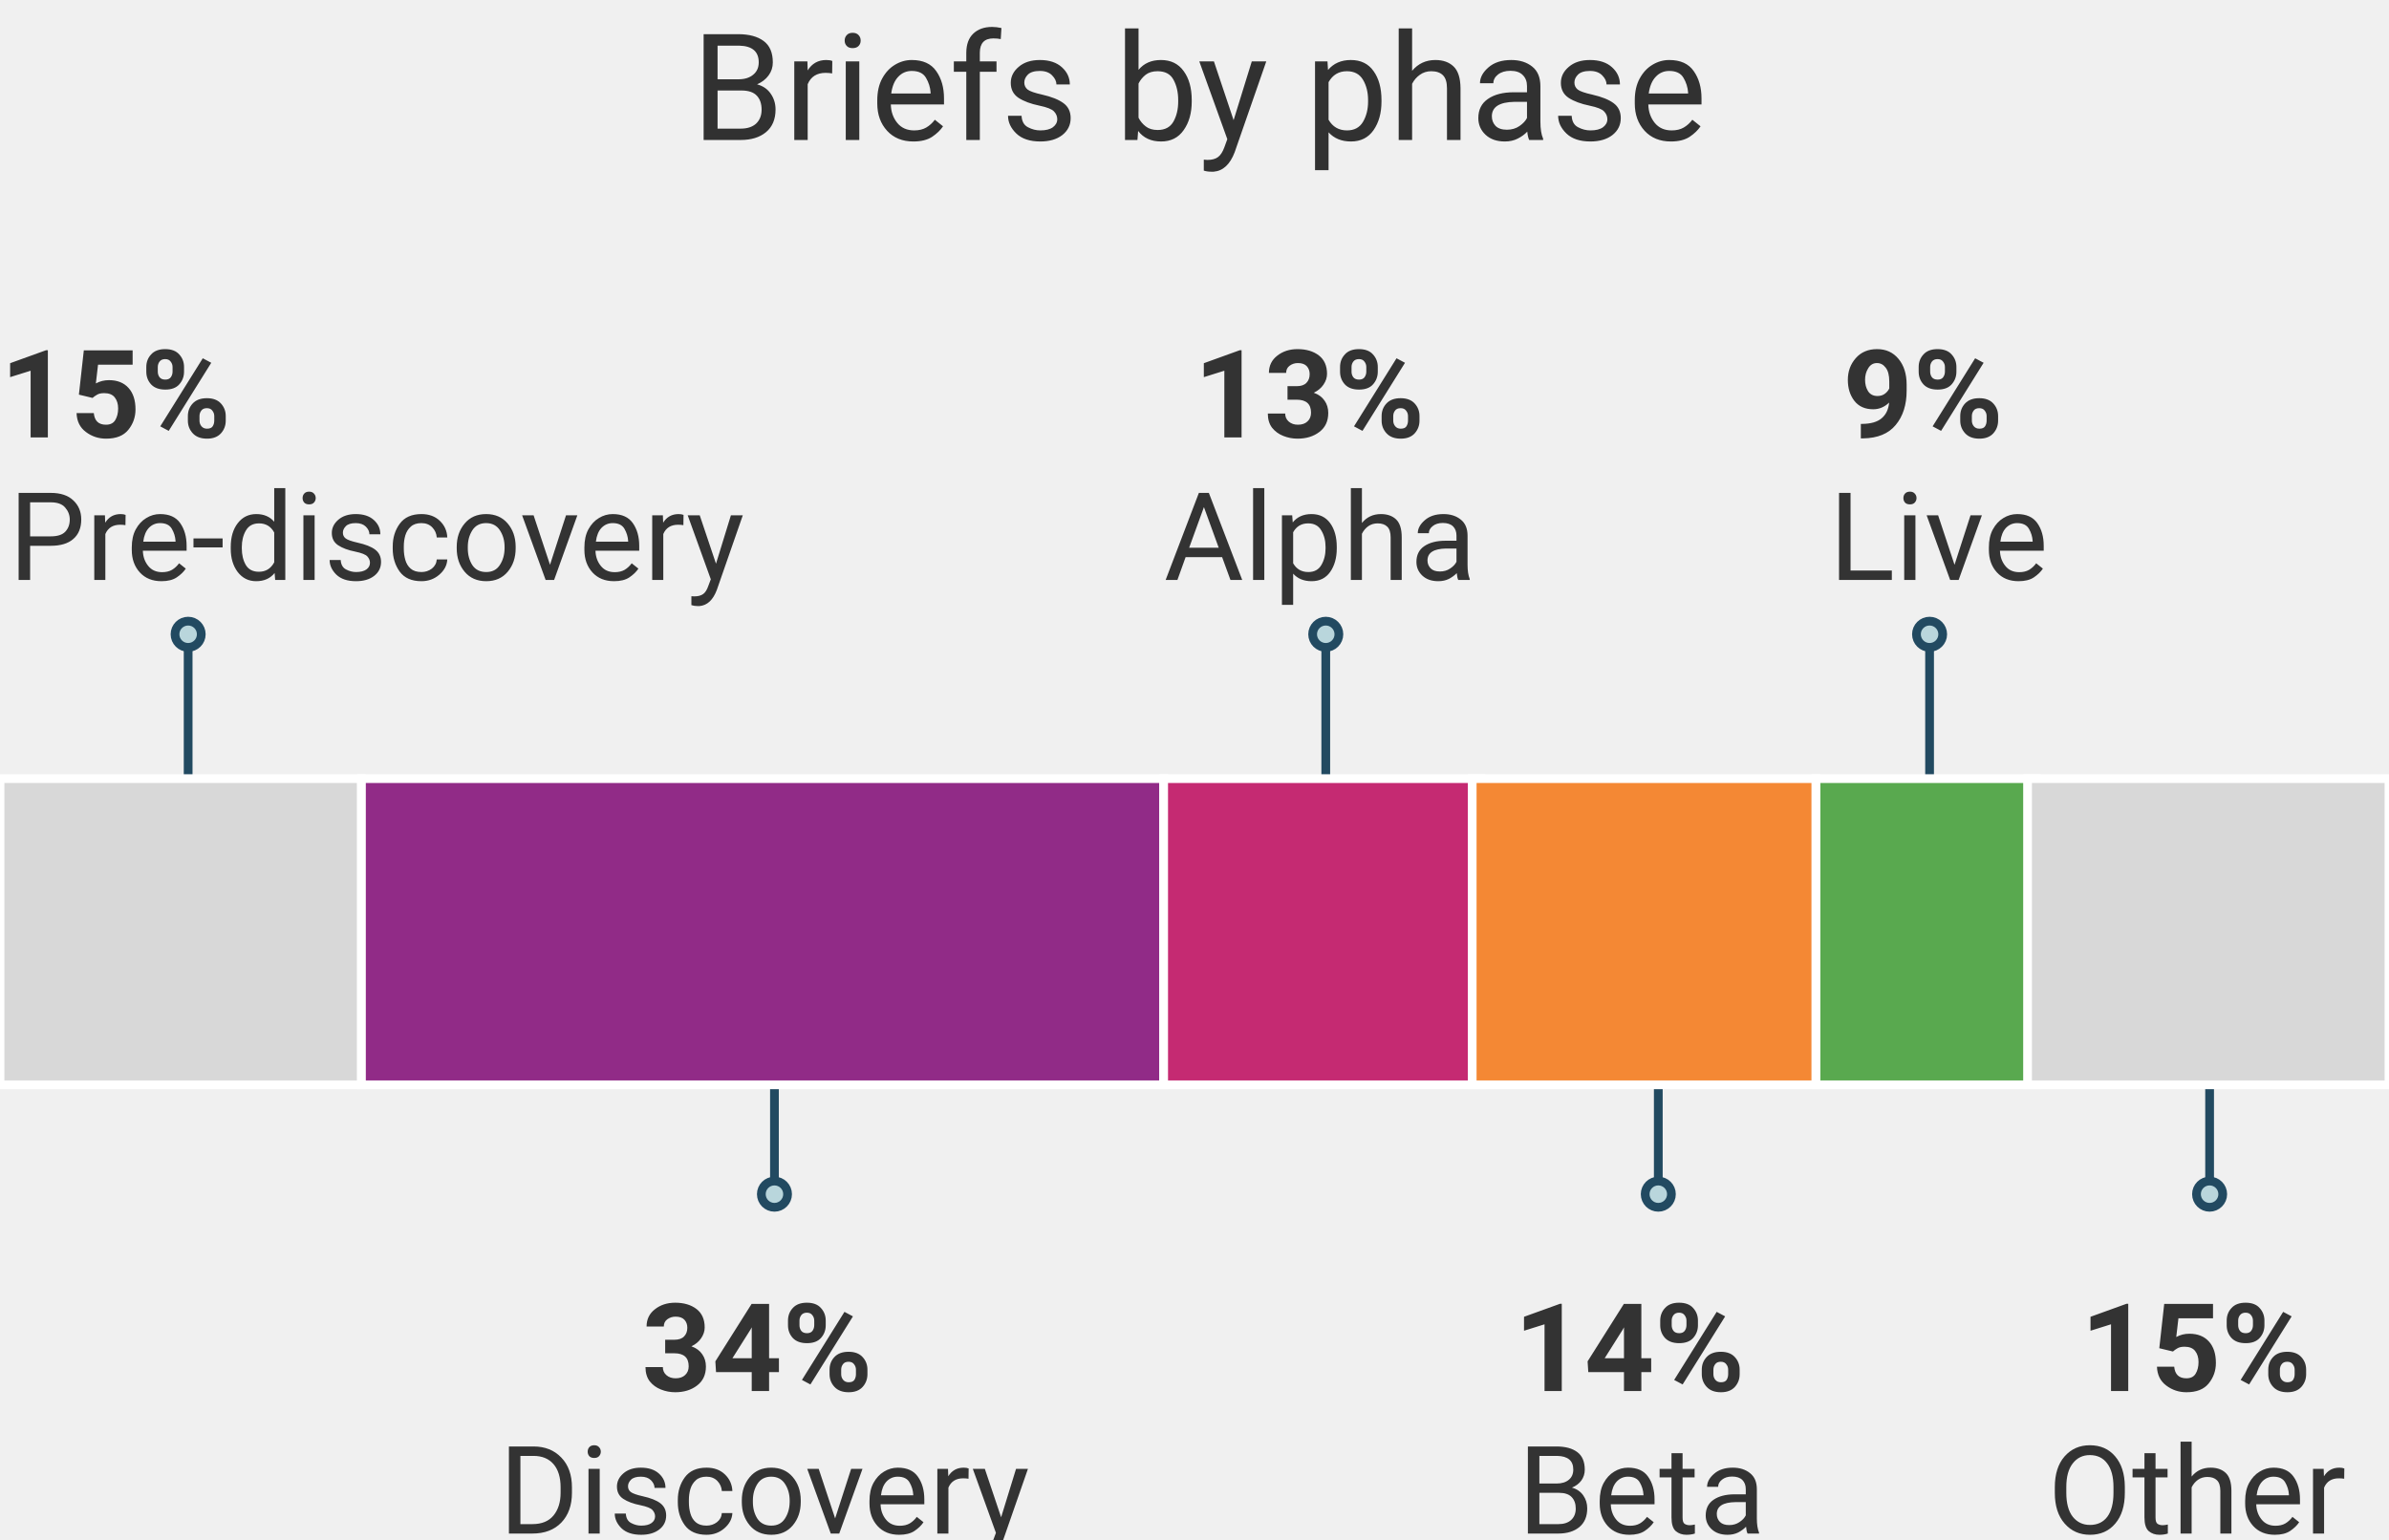
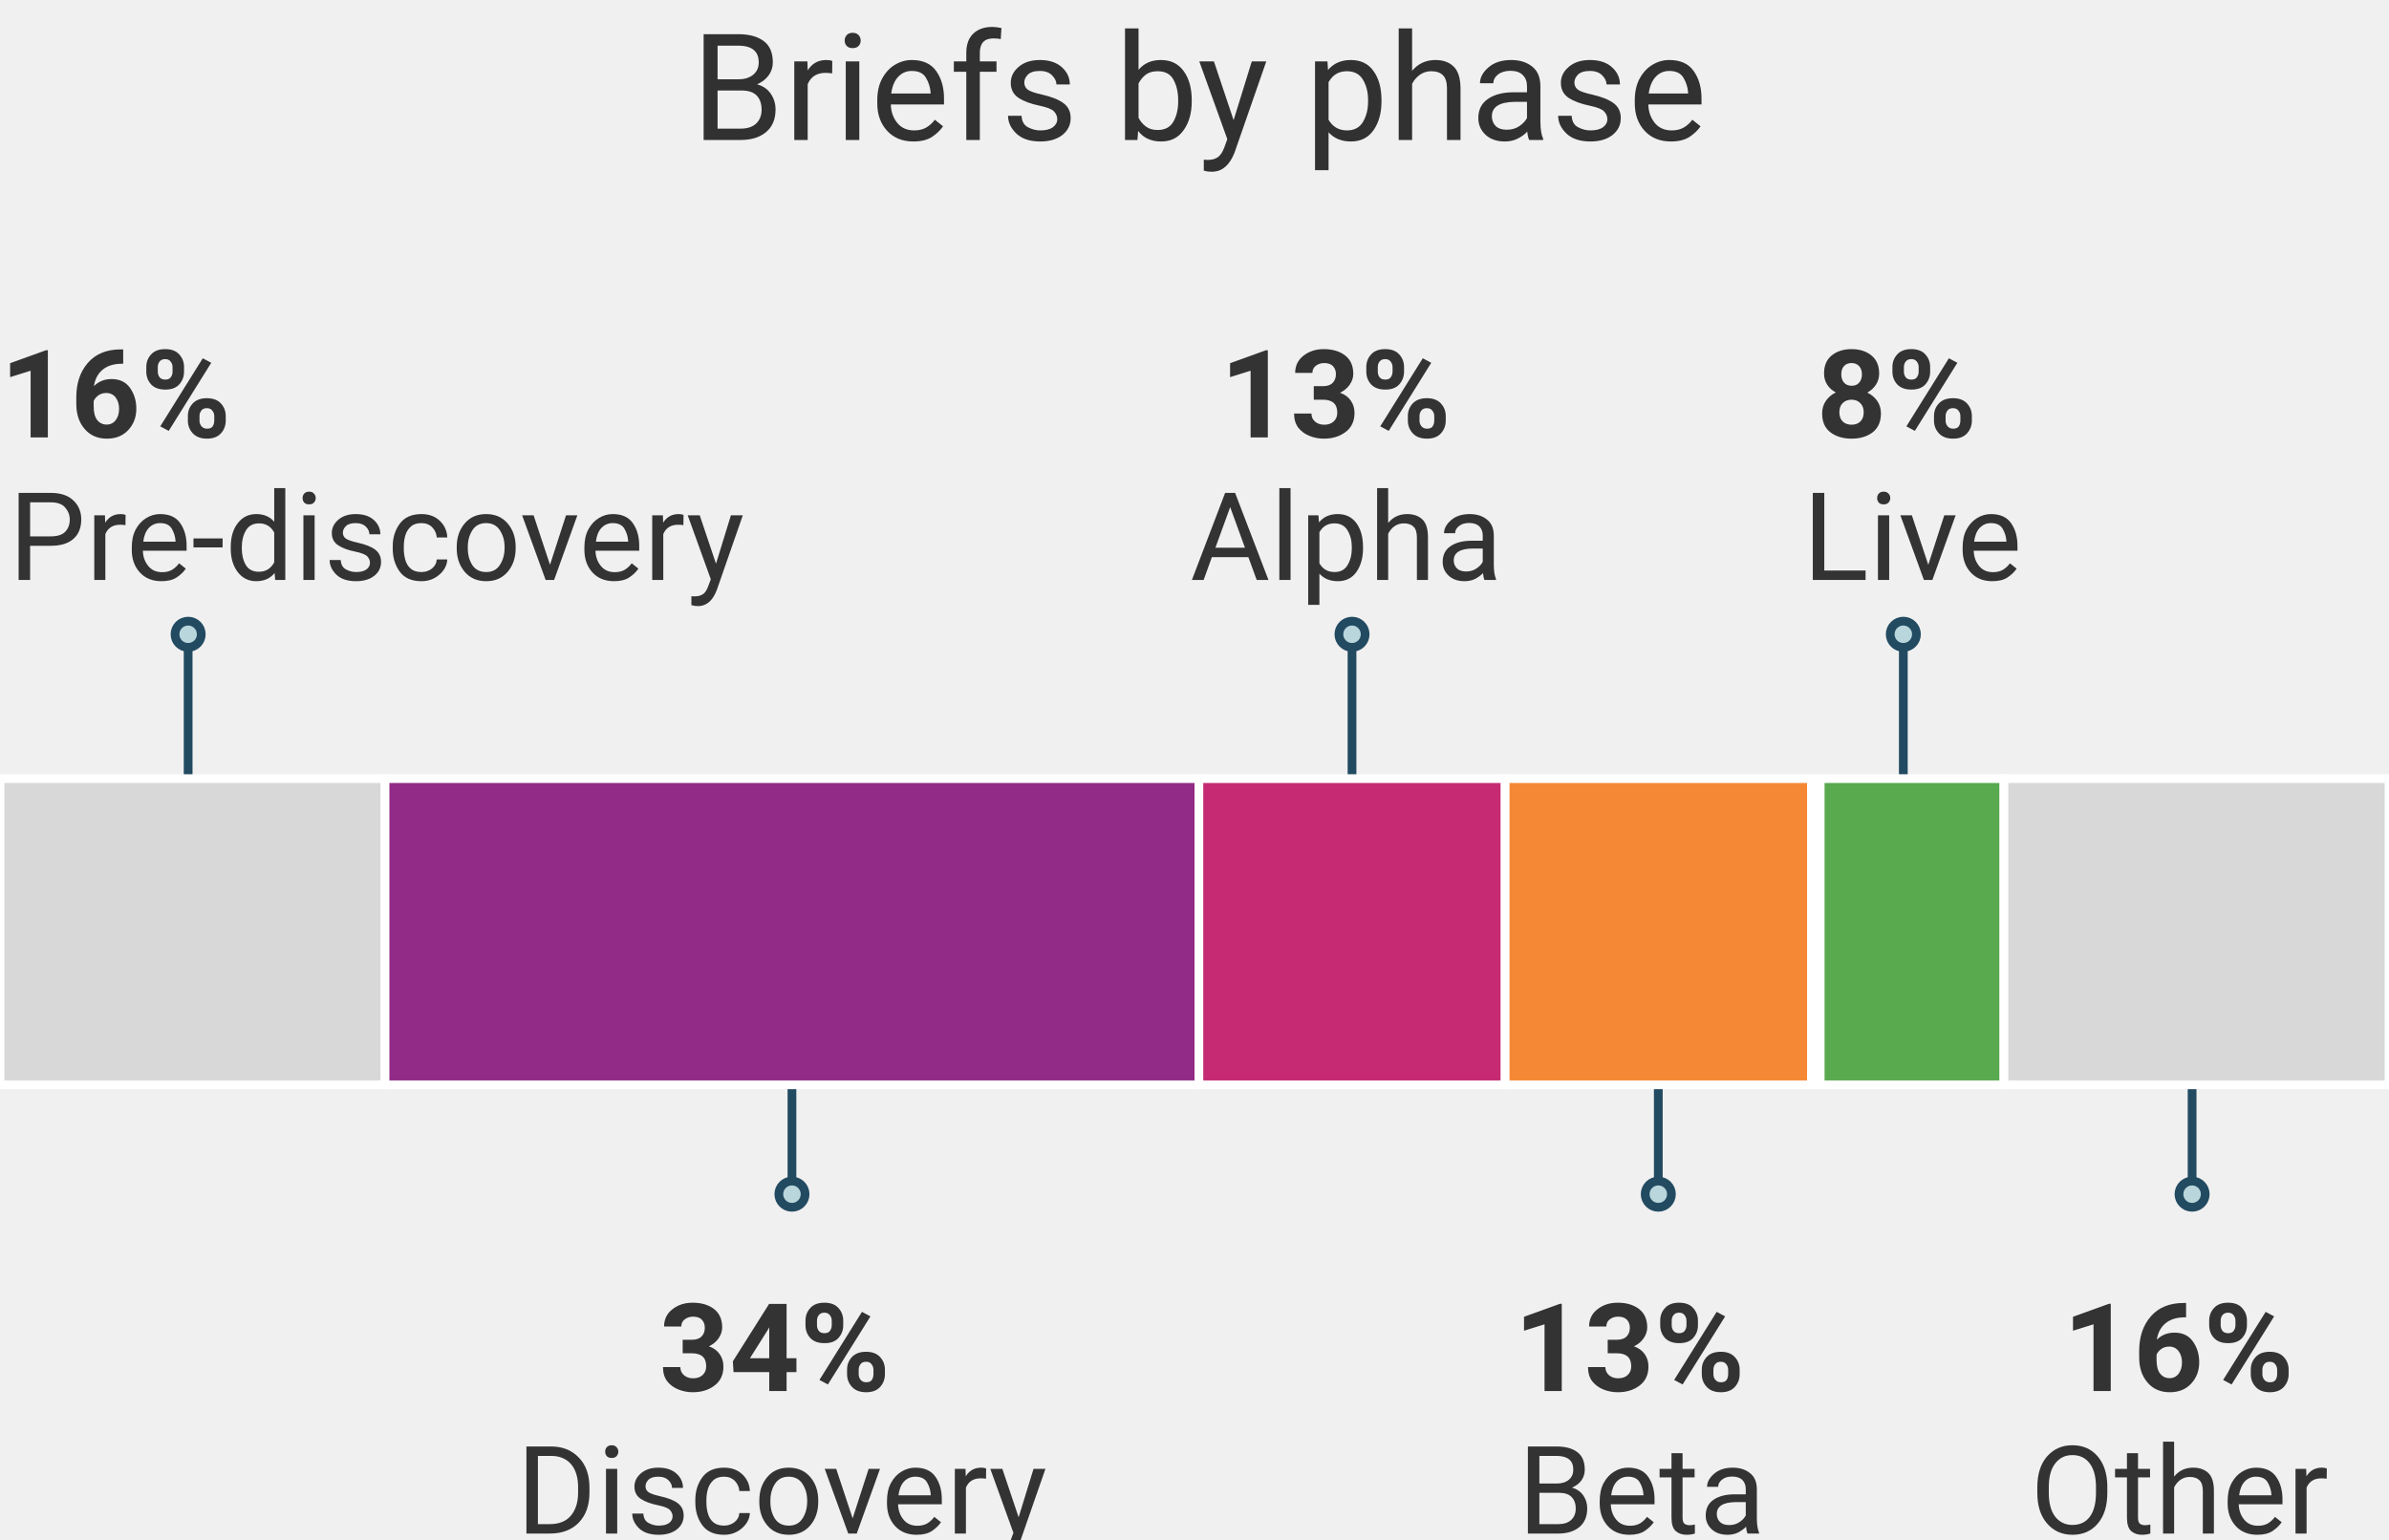
<svg xmlns="http://www.w3.org/2000/svg" font-family="-apple-system, BlinkMacSystemFont, &quot;Segoe UI&quot;, Roboto, Helvetica, Arial, sans-serif, &quot;Apple Color Emoji&quot;, &quot;Segoe UI Emoji&quot;, &quot;Segoe UI Symbol&quot;" width="273px" height="176px" viewBox="0 0 273 176" version="1.1" style="background: #FFFFFF;">
  <defs />
-   <g id="Symbols" stroke="none" stroke-width="1" fill="none" fill-rule="evenodd">
-     <g id="767-briefs-by-phase">
-       <text id="15%-Pre-discovery" font-size="14" font-weight="bold" line-spacing="16" fill="#333333">
-         <tspan x="0" y="50">15% </tspan>
-         <tspan x="0.971" y="66.294" font-weight="normal">Pre-discovery</tspan>
-       </text>
-       <text id="34%-Discovery" font-size="14" font-weight="bold" line-spacing="16" fill="#333333">
-         <tspan x="73.324" y="159">34% </tspan>
-         <tspan x="57" y="175.294" font-weight="normal">Discovery</tspan>
-       </text>
-       <text id="13%-Alpha" font-size="14" font-weight="bold" line-spacing="16" fill="#333333">
-         <tspan x="136.411" y="50">13% </tspan>
-         <tspan x="133" y="66.294" font-weight="normal">Alpha</tspan>
-       </text>
-       <text id="14%-Beta" font-size="14" font-weight="bold" line-spacing="16" fill="#333333">
-         <tspan x="173" y="159">14% </tspan>
-         <tspan x="173.441" y="175.294" font-weight="normal">Beta</tspan>
-       </text>
-       <text id="9%-Live" font-size="14" font-weight="bold" line-spacing="16" fill="#333333">
-         <tspan x="210.565" y="50">9%</tspan>
-         <tspan x="232.14" y="50.294" font-weight="normal"> </tspan>
-         <tspan x="209" y="66.294" font-weight="normal">Live</tspan>
-       </text>
-       <text id="15%-Other" font-size="14" font-weight="bold" line-spacing="16" fill="#333333">
-         <tspan x="237.736" y="159">15% </tspan>
-         <tspan x="278.635" y="160.964" font-weight="normal" />
-         <tspan x="234" y="175.294" font-weight="normal">Other</tspan>
-       </text>
-       <g id="Group-3" transform="translate(189.5, 129) scale(1, -1) translate(-189.5, -129) translate(188, 120)" stroke="#224A61">
-         <path d="M1.5,17.5 L1.5,1.475" id="Line-2-Copy-3" stroke-linecap="square" transform="translate(1.5, 9.5) scale(-1, -1) translate(-1.5, -9.5) " />
-         <circle id="Oval-Copy-3" fill="#B9D6DC" transform="translate(1.5, 1.5) scale(-1, -1) translate(-1.5, -1.5) " cx="1.5" cy="1.5" r="1.5" />
-       </g>
-       <g id="Group-3-Copy-2" transform="translate(88.5, 129) scale(1, -1) translate(-88.5, -129) translate(87, 120)" stroke="#224A61">
-         <path d="M1.5,17.5 L1.5,1.475" id="Line-2-Copy-3" stroke-linecap="square" transform="translate(1.5, 9.5) scale(-1, -1) translate(-1.5, -9.5) " />
-         <circle id="Oval-Copy-3" fill="#B9D6DC" cx="1.5" cy="1.5" r="1.5" />
-       </g>
-       <g id="Group-3-Copy-3" transform="translate(21.5, 80) scale(1, -1) rotate(-180) translate(-21.5, -80) translate(20, 71)" stroke="#224A61">
-         <path d="M1.5,17.5 L1.5,1.475" id="Line-2-Copy-3" stroke-linecap="square" transform="translate(1.5, 9.5) scale(-1, -1) translate(-1.5, -9.5) " />
-         <circle id="Oval-Copy-3" fill="#B9D6DC" cx="1.5" cy="1.5" r="1.5" />
-       </g>
-       <g id="Group-3-Copy-4" transform="translate(151.5, 80) scale(1, -1) rotate(-180) translate(-151.5, -80) translate(150, 71)" stroke="#224A61">
-         <path d="M1.5,17.5 L1.5,1.475" id="Line-2-Copy-3" stroke-linecap="square" transform="translate(1.5, 9.5) scale(-1, -1) translate(-1.5, -9.5) " />
-         <circle id="Oval-Copy-3" fill="#B9D6DC" cx="1.5" cy="1.5" r="1.5" />
-       </g>
-       <g id="Group-3-Copy-5" transform="translate(220.5, 80) scale(1, -1) rotate(-180) translate(-220.5, -80) translate(219, 71)" stroke="#224A61">
-         <path d="M1.5,17.5 L1.5,1.475" id="Line-2-Copy-3" stroke-linecap="square" transform="translate(1.5, 9.5) scale(-1, -1) translate(-1.5, -9.5) " />
-         <circle id="Oval-Copy-3" fill="#B9D6DC" cx="1.5" cy="1.5" r="1.5" />
-       </g>
-       <g id="Group-3-Copy" transform="translate(252.5, 129) scale(1, -1) translate(-252.5, -129) translate(251, 120)" stroke="#224A61">
-         <path d="M1.5,17.5 L1.5,1.475" id="Line-2-Copy-3" stroke-linecap="square" transform="translate(1.5, 9.5) scale(-1, -1) translate(-1.5, -9.5) " />
-         <circle id="Oval-Copy-3" fill="#B9D6DC" transform="translate(1.5, 1.5) scale(-1, -1) translate(-1.5, -1.5) " cx="1.5" cy="1.5" r="1.5" />
-       </g>
-       <text id="Briefs-by-phase" font-size="17" font-weight="normal" line-spacing="28" fill="#313131">
-         <tspan x="79" y="16">Briefs by phase</tspan>
-       </text>
-       <g id="Group-16" transform="translate(0, 89)" stroke="#FFFFFF">
-         <rect id="Rectangle-9-Copy-28" fill="#D8D8D8" x="0" y="0" width="41.303" height="35" />
-         <rect id="Rectangle-9-Copy-29" fill="#912B87" x="41.303" y="0" width="91.672" height="35" />
-         <rect id="Rectangle-9-Copy-30" fill="#C52A72" x="132.974" y="0" width="36.266" height="35" />
-         <rect id="Rectangle-9-Copy-31" fill="#F48834" x="168.232" y="0" width="39.288" height="35" />
-         <rect id="Rectangle-9-Copy-32" fill="#59A94F" x="207.52" y="0" width="25.185" height="35" />
-         <rect id="Rectangle-9-Copy-33" fill="#D8D8D8" x="231.697" y="0" width="41.303" height="35" />
-       </g>
+   <g id="767-briefs-by-phase" stroke="none" stroke-width="1" fill="none" fill-rule="evenodd">
+     <text id="16%-Pre-discovery" font-size="14" font-weight="bold" line-spacing="16" fill="#333333">
+       <tspan x="0" y="50">16% </tspan>
+       <tspan x="0.971" y="66.294" font-weight="normal">Pre-discovery</tspan>
+     </text>
+     <text id="34%-Discovery" font-size="14" font-weight="bold" line-spacing="16" fill="#333333">
+       <tspan x="75.324" y="159">34% </tspan>
+       <tspan x="59" y="175.294" font-weight="normal">Discovery</tspan>
+     </text>
+     <text id="13%-Alpha" font-size="14" font-weight="bold" line-spacing="16" fill="#333333">
+       <tspan x="139.411" y="50">13% </tspan>
+       <tspan x="136" y="66.294" font-weight="normal">Alpha</tspan>
+     </text>
+     <text id="13%-Beta" font-size="14" font-weight="bold" line-spacing="16" fill="#333333">
+       <tspan x="173" y="159">13% </tspan>
+       <tspan x="173.441" y="175.294" font-weight="normal">Beta</tspan>
+     </text>
+     <text id="8%-Live" font-size="14" font-weight="bold" line-spacing="16" fill="#333333">
+       <tspan x="207.565" y="50">8%</tspan>
+       <tspan x="229.14" y="50.294" font-weight="normal"> </tspan>
+       <tspan x="206" y="66.294" font-weight="normal">Live</tspan>
+     </text>
+     <text id="16%-Other" font-size="14" font-weight="bold" line-spacing="16" fill="#333333">
+       <tspan x="235.736" y="159">16% </tspan>
+       <tspan x="276.635" y="160.964" font-weight="normal" />
+       <tspan x="232" y="175.294" font-weight="normal">Other</tspan>
+     </text>
+     <g id="Group-3" transform="translate(189.5, 129) scale(1, -1) translate(-189.5, -129) translate(188, 120)" stroke="#224A61">
+       <path d="M1.5,17.5 L1.5,1.475" id="Line-2-Copy-3" stroke-linecap="square" transform="translate(1.5, 9.5) scale(-1, -1) translate(-1.5, -9.5) " />
+       <circle id="Oval-Copy-3" fill="#B9D6DC" transform="translate(1.5, 1.5) scale(-1, -1) translate(-1.5, -1.5) " cx="1.5" cy="1.5" r="1.5" />
+     </g>
+     <g id="Group-3-Copy-2" transform="translate(90.5, 129) scale(1, -1) translate(-90.5, -129) translate(89, 120)" stroke="#224A61">
+       <path d="M1.5,17.5 L1.5,1.475" id="Line-2-Copy-3" stroke-linecap="square" transform="translate(1.5, 9.5) scale(-1, -1) translate(-1.5, -9.5) " />
+       <circle id="Oval-Copy-3" fill="#B9D6DC" cx="1.5" cy="1.5" r="1.5" />
+     </g>
+     <g id="Group-3-Copy-3" transform="translate(21.5, 80) scale(1, -1) rotate(-180) translate(-21.5, -80) translate(20, 71)" stroke="#224A61">
+       <path d="M1.5,17.5 L1.5,1.475" id="Line-2-Copy-3" stroke-linecap="square" transform="translate(1.5, 9.5) scale(-1, -1) translate(-1.5, -9.5) " />
+       <circle id="Oval-Copy-3" fill="#B9D6DC" cx="1.5" cy="1.5" r="1.5" />
+     </g>
+     <g id="Group-3-Copy-4" transform="translate(154.5, 80) scale(1, -1) rotate(-180) translate(-154.5, -80) translate(153, 71)" stroke="#224A61">
+       <path d="M1.5,17.5 L1.5,1.475" id="Line-2-Copy-3" stroke-linecap="square" transform="translate(1.5, 9.5) scale(-1, -1) translate(-1.5, -9.5) " />
+       <circle id="Oval-Copy-3" fill="#B9D6DC" cx="1.5" cy="1.5" r="1.5" />
+     </g>
+     <g id="Group-3-Copy-5" transform="translate(217.5, 80) scale(1, -1) rotate(-180) translate(-217.5, -80) translate(216, 71)" stroke="#224A61">
+       <path d="M1.5,17.5 L1.5,1.475" id="Line-2-Copy-3" stroke-linecap="square" transform="translate(1.5, 9.5) scale(-1, -1) translate(-1.5, -9.5) " />
+       <circle id="Oval-Copy-3" fill="#B9D6DC" cx="1.5" cy="1.5" r="1.5" />
+     </g>
+     <g id="Group-3-Copy" transform="translate(250.5, 129) scale(1, -1) translate(-250.5, -129) translate(249, 120)" stroke="#224A61">
+       <path d="M1.5,17.5 L1.5,1.475" id="Line-2-Copy-3" stroke-linecap="square" transform="translate(1.5, 9.5) scale(-1, -1) translate(-1.5, -9.5) " />
+       <circle id="Oval-Copy-3" fill="#B9D6DC" transform="translate(1.5, 1.5) scale(-1, -1) translate(-1.5, -1.5) " cx="1.5" cy="1.5" r="1.5" />
+     </g>
+     <text id="Briefs-by-phase" font-size="17" font-weight="normal" line-spacing="28" fill="#313131">
+       <tspan x="79" y="16">Briefs by phase</tspan>
+     </text>
+     <g id="Group" transform="translate(0, 89)" stroke="#FFFFFF">
+       <rect id="Rectangle-9-Copy-28" fill="#D8D8D8" x="0" y="0" width="44" height="35" />
+       <rect id="Rectangle-9-Copy-29" fill="#912B87" x="44" y="0" width="93" height="35" />
+       <rect id="Rectangle-9-Copy-30" fill="#C52A72" x="137" y="0" width="35" height="35" />
+       <rect id="Rectangle-9-Copy-31" fill="#F48834" x="172" y="0" width="35" height="35" />
+       <rect id="Rectangle-9-Copy-32" fill="#59A94F" x="208" y="0" width="21" height="35" />
+       <rect id="Rectangle-9-Copy-33" fill="#D8D8D8" x="229" y="0" width="44" height="35" />
    </g>
  </g>
</svg>
